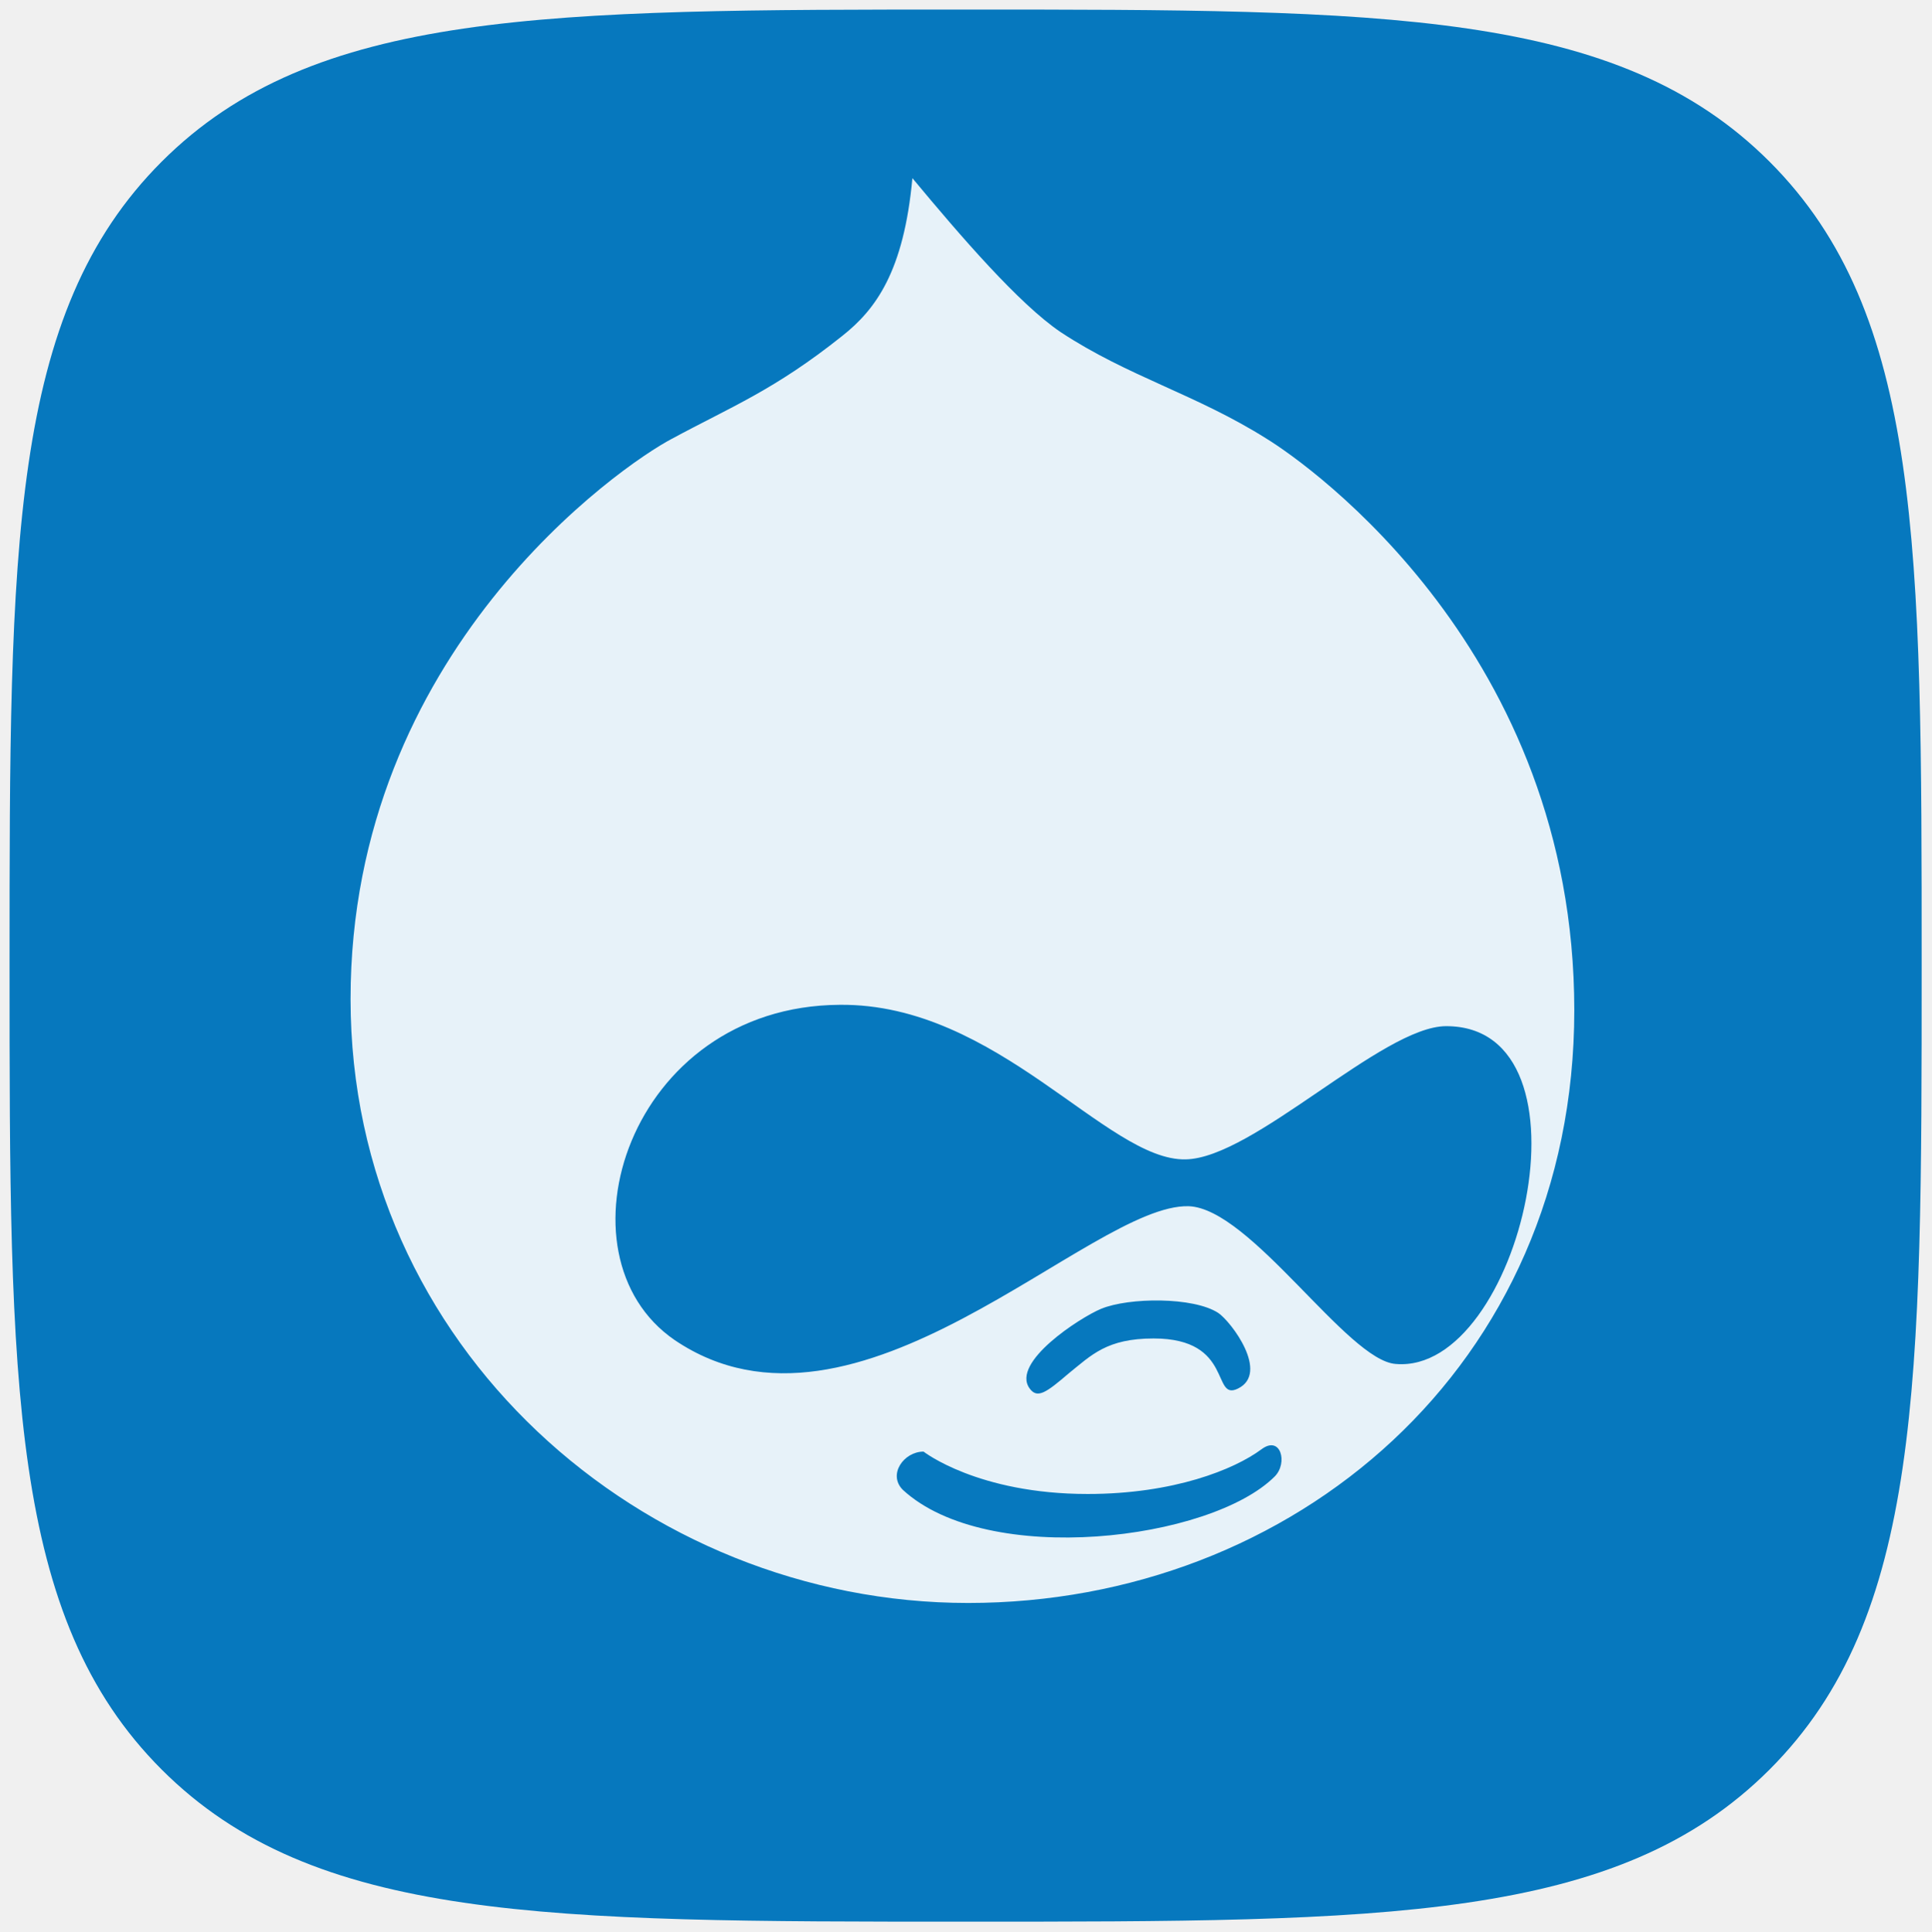
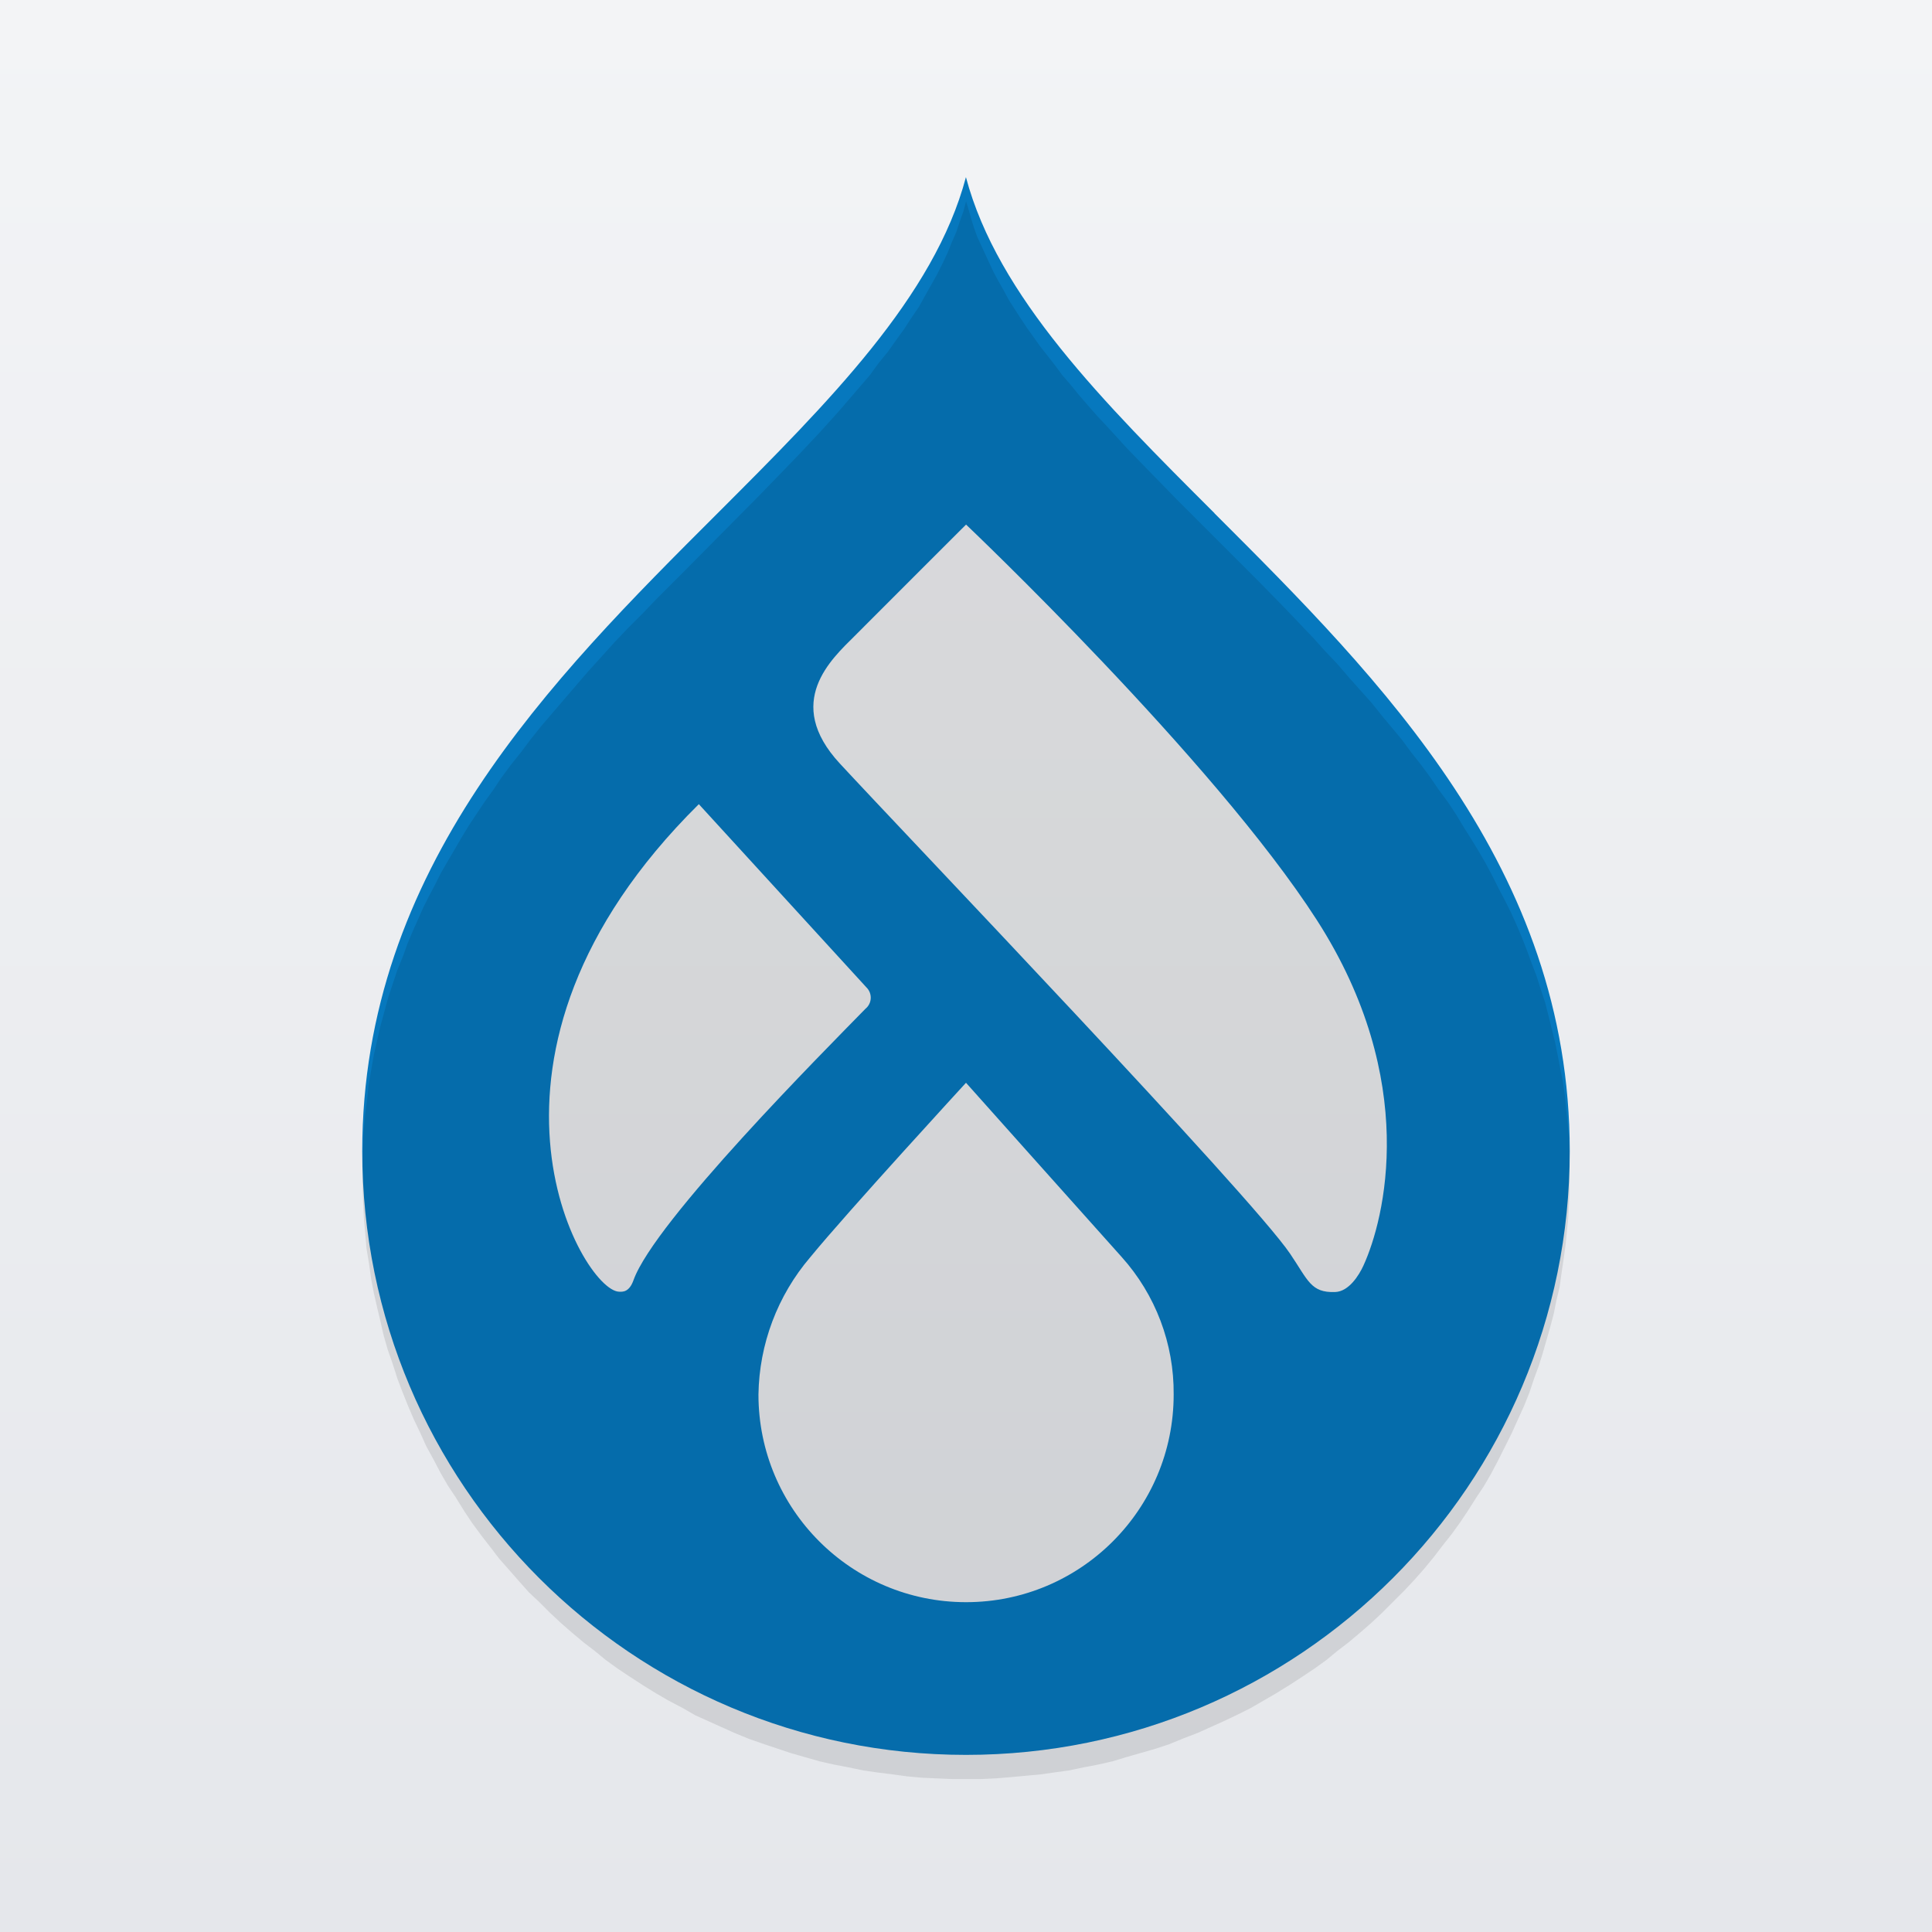
- <svg xmlns="http://www.w3.org/2000/svg" xmlns:xlink="http://www.w3.org/1999/xlink" width="606px" height="606px" viewBox="0 0 606 606" version="1.1">
+ <svg xmlns="http://www.w3.org/2000/svg" width="80" height="80" viewBox="0 0 80 80" fill="none">
+   <rect width="80" height="80" fill="url(#paint0_linear_drupal)" />
+   <g transform="translate(7.337 7.335) scale(2.72213)">
+     <path d="M15.78 5.113C14.09 3.425 12.48 1.815 11.998 0c-.48 1.815-2.09 3.425-3.778 5.113-2.534 2.53-5.405 5.4-5.405 9.702a9.184 9.185 0 1018.368 0c0-4.303-2.871-7.171-5.405-9.702M6.72 16.954c-.563-.019-2.64-3.6 1.215-7.416l2.55 2.788a.218.218 0 01-.016.325c-.61.625-3.204 3.227-3.527 4.126-.066.186-.164.18-.222.177M12 21.677a3.158 3.158 0 01-3.158-3.159 3.291 3.291 0 01.787-2.087c.57-.696 2.37-2.655 2.37-2.655s1.774 1.988 2.367 2.649a3.09 3.09 0 01.792 2.093A3.158 3.158 0 0112 21.677m6.046-5.123c-.068.15-.223.398-.431.405-.371.014-.411-.177-.686-.583-.604-.892-5.864-6.39-6.848-7.455-.866-.935-.122-1.595.223-1.94C10.736 6.547 12 5.285 12 5.285s3.766 3.574 5.336 6.016c1.57 2.443 1.029 4.556.71 5.253" fill="#0678BE" />
+   </g>
+   <g transform="translate(7.337 8.335) scale(2.72213)">
+     <path fill-rule="evenodd" fill="black" fill-opacity="0.1" d="M15.78 5.11 L15.20 4.53 L14.81 4.13 L14.46 3.77 L14.15 3.43 L13.99 3.26 L13.85 3.10 L13.72 2.95 L13.59 2.79 L13.46 2.64 L13.35 2.49 L13.24 2.35 L13.13 2.21 L13.03 2.07 L12.93 1.93 L12.83 1.78 L12.74 1.64 L12.65 1.50 L12.57 1.35 L12.49 1.21 L12.42 1.08 L12.35 0.93 L12.29 0.80 L12.23 0.67 L12.17 0.54 L12.12 0.40 L12.08 0.27 L12.04 0.13 L12.00 0.00 L11.96 0.15 L11.90 0.32 L11.85 0.47 L11.78 0.63 L11.72 0.78 L11.64 0.95 L11.56 1.11 L11.47 1.27 L11.38 1.43 L11.28 1.61 L11.17 1.77 L11.06 1.94 L10.93 2.12 L10.81 2.29 L10.67 2.46 L10.54 2.64 L10.42 2.78 L10.30 2.92 L10.05 3.21 L9.77 3.52 L9.45 3.86 L9.16 4.16 L8.84 4.49 L7.73 5.61 L7.30 6.04 L7.07 6.28 L6.85 6.50 L6.65 6.71 L6.47 6.91 L6.27 7.13 L6.08 7.35 L5.90 7.56 L5.72 7.77 L5.54 7.98 L5.38 8.18 L5.23 8.38 L5.07 8.58 L4.93 8.77 L4.81 8.95 L4.68 9.13 L4.56 9.31 L4.44 9.49 L4.33 9.67 L4.22 9.86 L4.12 10.03 L4.01 10.22 L3.92 10.40 L3.83 10.57 L3.74 10.75 L3.66 10.93 L3.58 11.11 L3.50 11.30 L3.44 11.47 L3.35 11.69 L3.28 11.90 L3.21 12.11 L3.15 12.33 L3.09 12.55 L3.04 12.77 L2.99 12.99 L2.95 13.22 L2.91 13.45 L2.89 13.66 L2.86 13.89 L2.84 14.11 L2.83 14.35 L2.82 14.57 L2.82 14.79 L2.82 15.01 L2.83 15.25 L2.84 15.47 L2.86 15.69 L2.88 15.93 L2.92 16.17 L2.95 16.39 L2.99 16.60 L3.04 16.82 L3.09 17.03 L3.14 17.25 L3.20 17.46 L3.28 17.69 L3.35 17.91 L3.43 18.12 L3.51 18.32 L3.60 18.53 L3.70 18.74 L3.79 18.94 L3.90 19.14 L4.01 19.35 L4.12 19.54 L4.24 19.72 L4.37 19.93 L4.49 20.11 L4.63 20.30 L4.77 20.48 L4.90 20.65 L5.05 20.82 L5.19 20.98 L5.35 21.16 L5.51 21.31 L5.67 21.47 L5.83 21.62 L5.99 21.76 L6.18 21.92 L6.35 22.05 L6.52 22.19 L6.70 22.32 L6.88 22.44 L7.08 22.57 L7.29 22.70 L7.48 22.81 L7.69 22.92 L7.88 23.03 L8.08 23.12 L8.28 23.21 L8.48 23.30 L8.70 23.39 L8.93 23.47 L9.14 23.54 L9.35 23.61 L9.56 23.67 L9.77 23.73 L9.99 23.78 L10.20 23.82 L10.44 23.87 L10.65 23.90 L10.89 23.93 L11.11 23.96 L11.33 23.98 L11.55 23.99 L11.79 24.00 L12.01 24.00 L12.23 24.00 L12.45 23.99 L12.69 23.97 L12.91 23.95 L13.13 23.93 L13.34 23.90 L13.56 23.87 L13.80 23.82 L14.01 23.78 L14.23 23.73 L14.46 23.66 L14.67 23.60 L14.88 23.54 L15.09 23.47 L15.31 23.38 L15.52 23.30 L15.72 23.21 L15.92 23.12 L16.13 23.02 L16.33 22.92 L16.52 22.81 L16.71 22.70 L16.92 22.57 L17.12 22.44 L17.30 22.32 L17.48 22.19 L17.65 22.05 L17.82 21.92 L18.01 21.76 L18.17 21.62 L18.33 21.47 L18.49 21.31 L18.66 21.14 L18.82 20.97 L18.97 20.80 L19.11 20.63 L19.24 20.46 L19.39 20.27 L19.52 20.09 L19.64 19.91 L19.76 19.72 L19.88 19.54 L19.99 19.35 L20.10 19.14 L20.20 18.94 L20.30 18.74 L20.39 18.54 L20.49 18.32 L20.57 18.12 L20.64 17.91 L20.71 17.72 L20.77 17.53 L20.83 17.32 L20.89 17.11 L20.94 16.92 L20.98 16.72 L21.03 16.51 L21.06 16.29 L21.09 16.09 L21.12 15.87 L21.14 15.67 L21.16 15.47 L21.17 15.27 L21.18 15.05 L21.18 14.85 L21.18 14.64 L21.18 14.44 L21.17 14.24 L21.15 14.02 L21.13 13.83 L21.11 13.61 L21.08 13.40 L21.04 13.20 L21.00 12.99 L20.96 12.79 L20.91 12.59 L20.86 12.39 L20.81 12.19 L20.74 11.98 L20.68 11.79 L20.60 11.58 L20.53 11.39 L20.46 11.21 L20.38 11.02 L20.29 10.82 L20.20 10.64 L20.10 10.45 L20.01 10.27 L19.91 10.08 L19.80 9.89 L19.69 9.71 L19.57 9.52 L19.45 9.32 L19.33 9.14 L19.19 8.95 L19.06 8.76 L18.92 8.57 L18.77 8.38 L18.63 8.19 L18.48 8.01 L18.33 7.83 L18.17 7.63 L18.00 7.44 L17.83 7.25 L17.65 7.04 L17.46 6.84 L17.28 6.64 L16.88 6.22 L16.45 5.78 L15.78 5.11 Z" />
+   </g>
  <defs>
-     <linearGradient x1="50%" y1="0%" x2="50%" y2="100%" id="linearGradient-1">
-       <stop stop-color="#FFFFFF" stop-opacity="0.2" offset="0%" />
-       <stop stop-color="#000000" stop-opacity="0.2" offset="100%" />
+     <linearGradient id="paint0_linear_drupal" x1="40" y1="0" x2="40" y2="80" gradientUnits="userSpaceOnUse">
+       <stop stop-color="#F3F4F6" />
+       <stop offset="1" stop-color="#E5E7EB" />
    </linearGradient>
-     <path d="M552.269,552.269 C600,504.538 600,431.458 600,300 C600,168.542 600,95.462 552.269,47.731 C504.538,0 431.458,0 300,0 C168.542,0 95.462,0 47.731,47.731 C0,95.462 0,168.542 0,300 C0,431.458 0,504.538 47.731,552.269 C95.462,600 168.542,600 300,600 C431.458,600 504.538,600 552.269,552.269 Z" id="path-2" />
  </defs>
-   <g id="Page-1" stroke="none" stroke-width="1" fill="none" fill-rule="evenodd">
-     <g id="linkedin" transform="translate(3, 3)">
-       <g id="Squircle2-Copy-7">
-         <g id="Shape">
-           <use fill="#0678be" xlink:href="#path-2" />
-         </g>
-       </g>
-       <g id="In-White-0p5in-R" opacity="0.9" transform="translate(75, 20)" fill="#FFFFFF">
-         <g id="Group-5">
-           <path fill="#FFFFFF" d="M319.5 114.7c-22.2-14-43.5-19.5-64.7-33.5-13-8.8-31.3-30-46.5-48.3-2.7 29.3-11.5 41.2-22 49.5-21.3 17-34.8 22.2-53.5 32.3C117 123 32 181.5 32 290.5 32 399.7 123.8 480 225.8 480 327.5 480 416 406 416 294c0-112.3-83-171-96.5-179.3zm2.5 325.6c-20.1 20.1-90.1 28.7-116.7 4.2-4.8-4.8.3-12 6.5-12 0 0 17 13.3 51.5 13.3 27 0 46-7.7 54.5-14 6.1-4.6 8.4 4.3 4.2 8.5zm-54.5-52.6c8.7-3.6 29-3.8 36.8 1.3 4.1 2.8 16.1 18.8 6.2 23.7-8.4 4.2-1.2-15.7-26.5-15.7-14.7 0-19.5 5.2-26.7 11-7 6-9.8 8-12.2 4.7-6-8.2 15.9-22.3 22.4-25zM360 405c-15.2-1-45.5-48.8-65-49.5-30.9-.9-104.1 80.7-161.3 42-38.8-26.6-14.6-104.8 51.8-105.2 49.5-.5 83.8 49 108.5 48.5 21.3-.3 61.8-41.8 81.8-41.8 48.7 0 23.3 109.3-15.8 106z" />
-         </g>
-       </g>
-     </g>
-   </g>
</svg>
